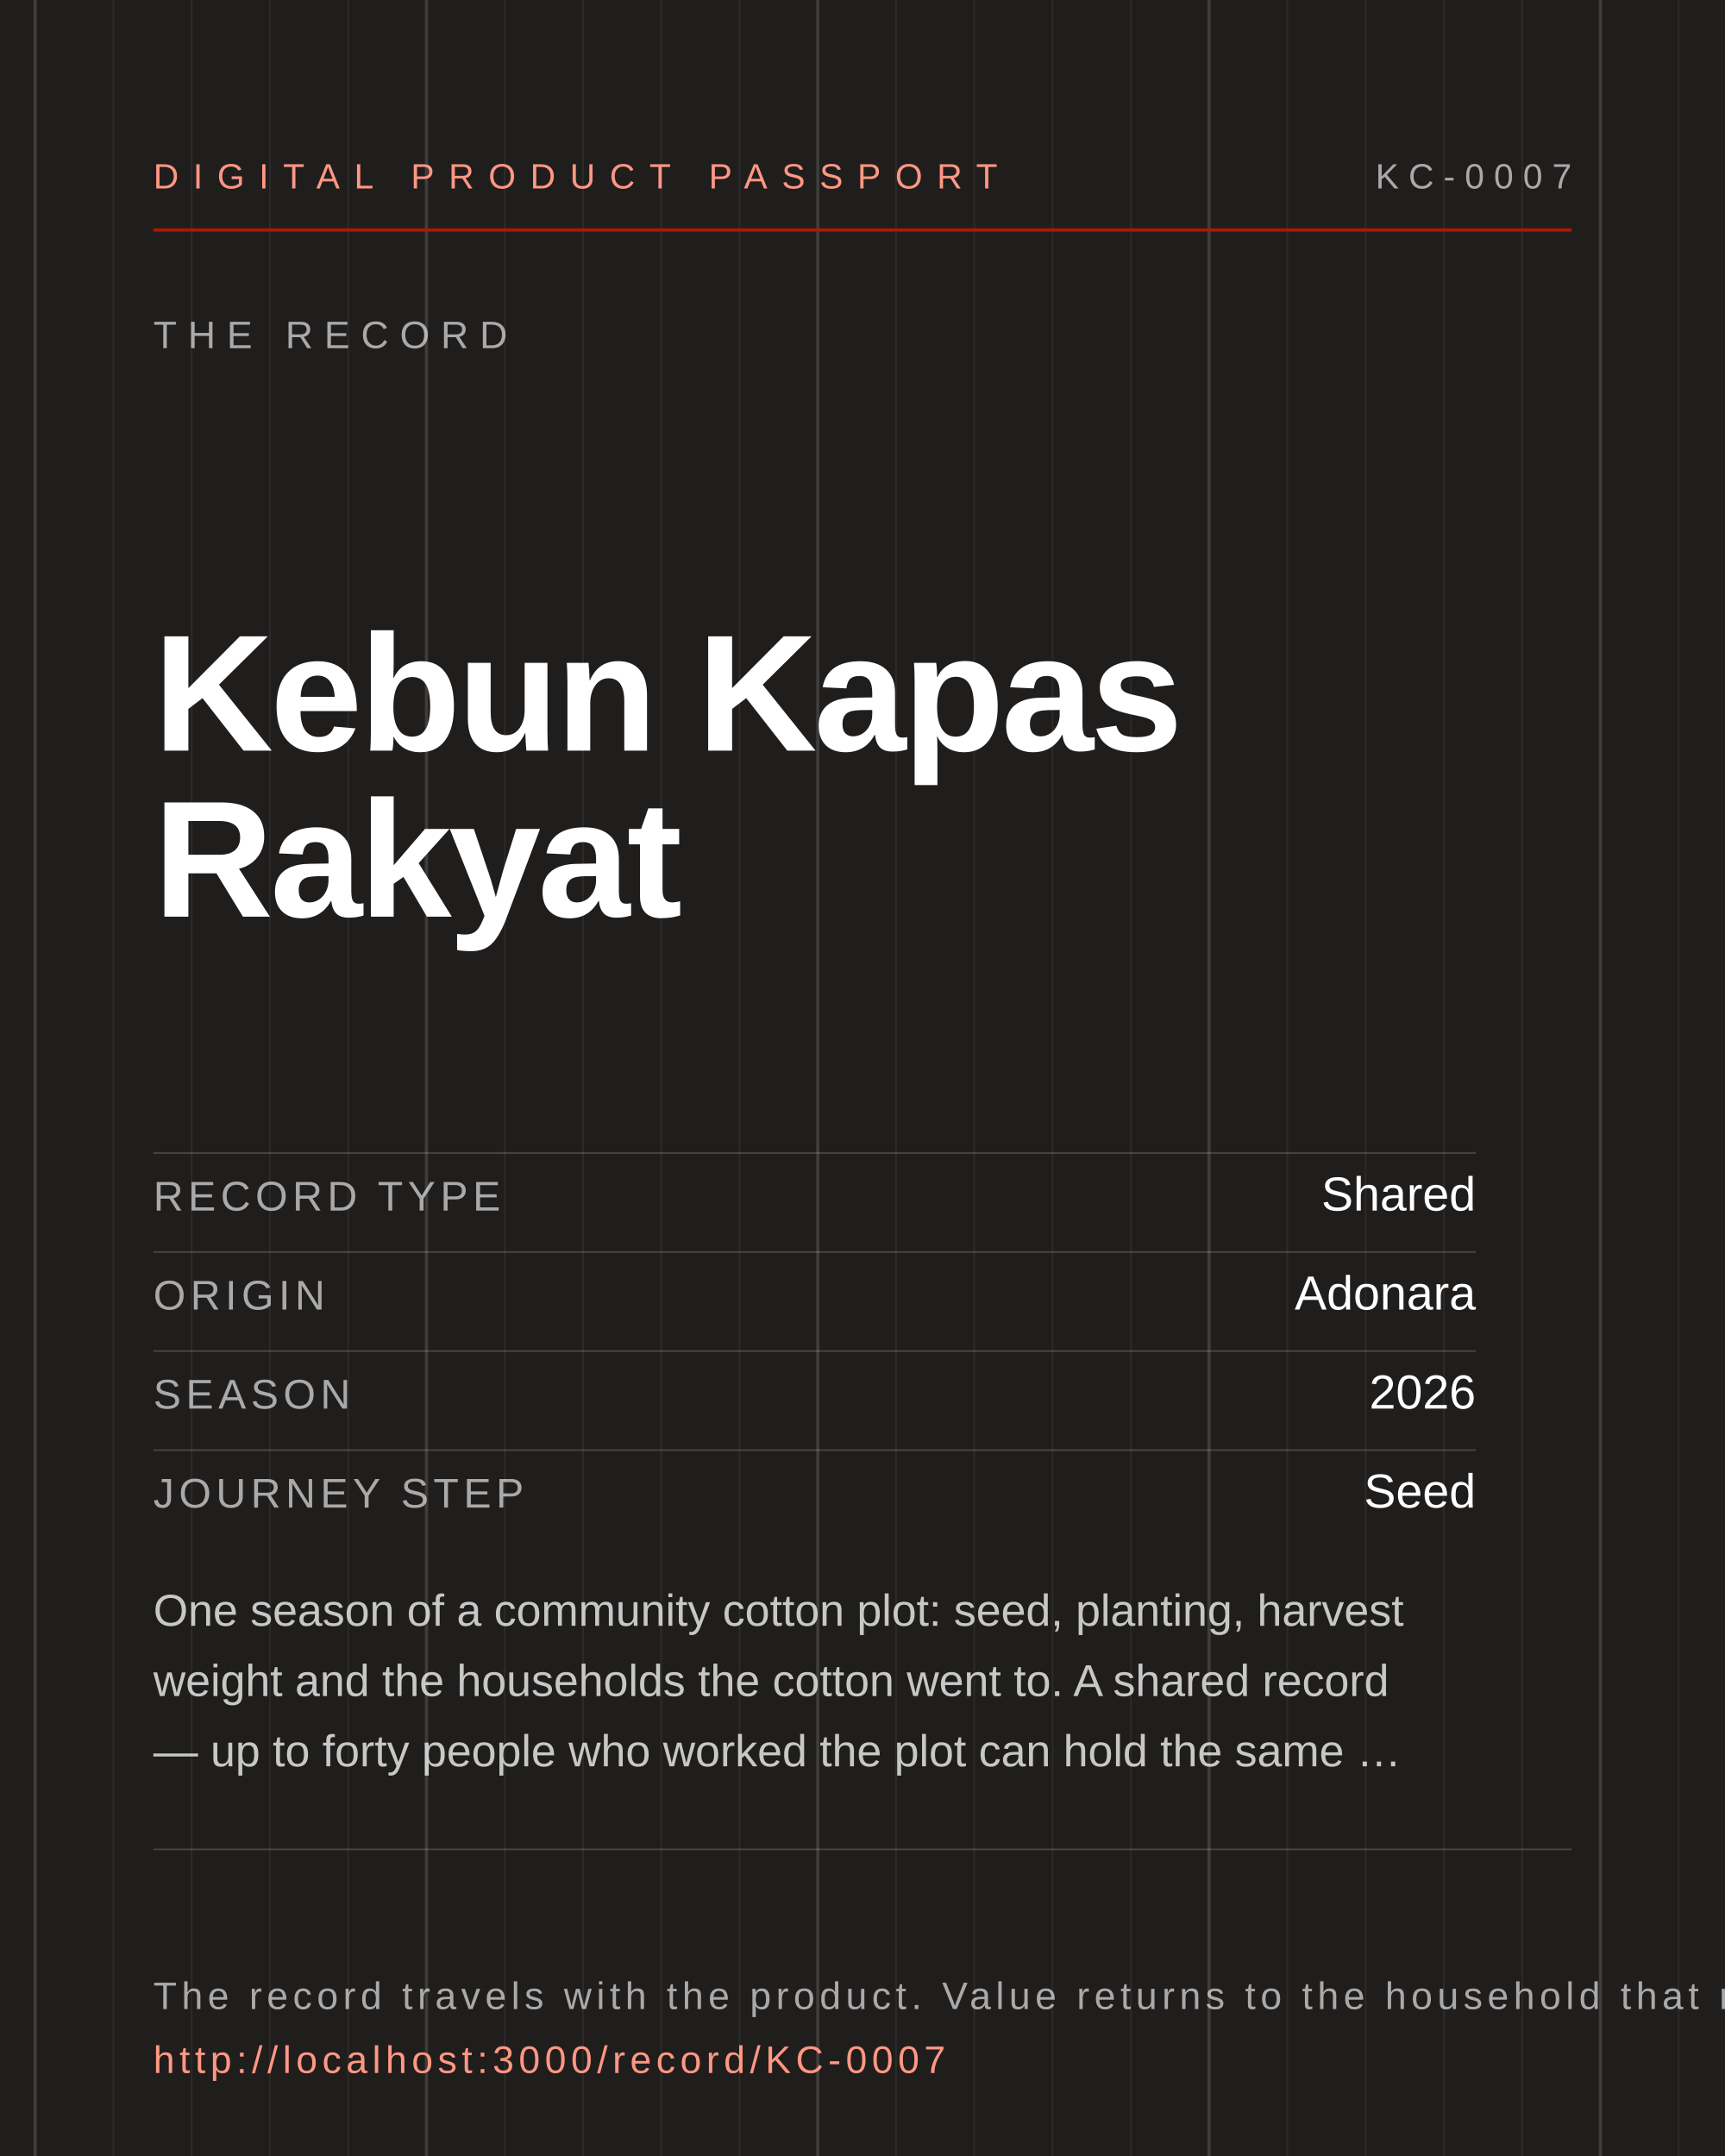
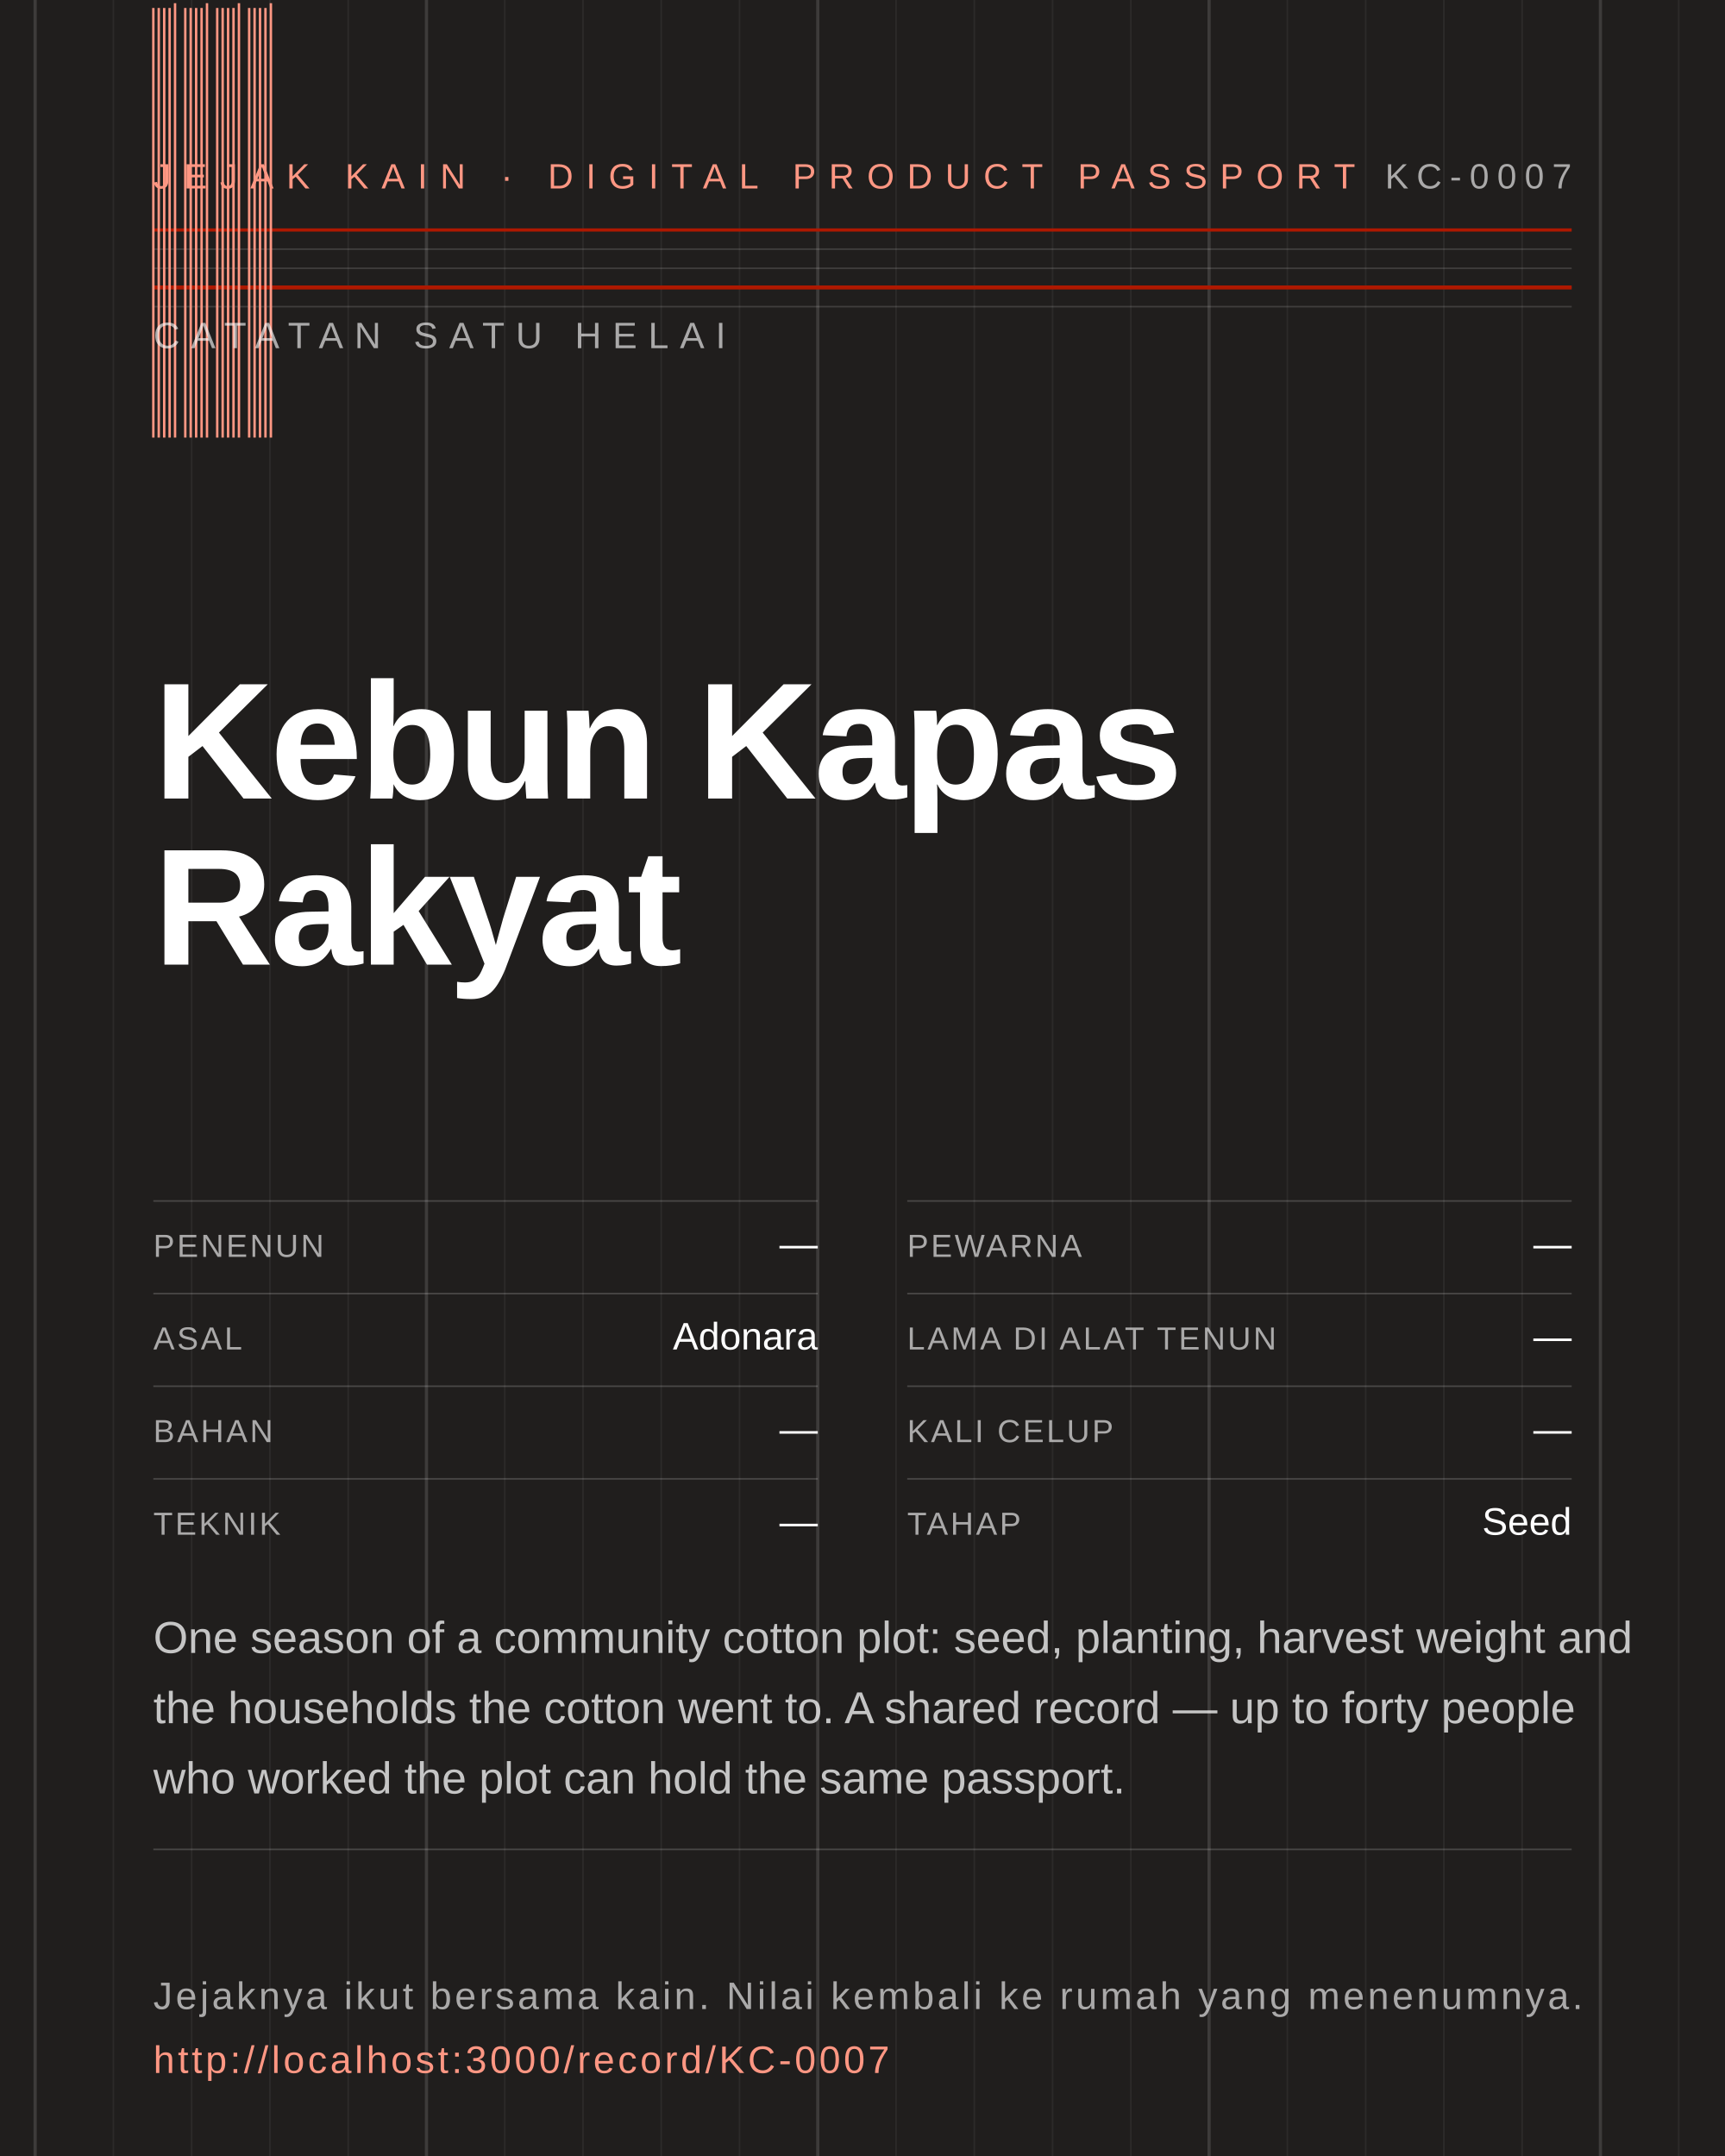
<svg xmlns="http://www.w3.org/2000/svg" width="1080" height="1350" viewBox="0 0 1080 1350" role="img" aria-label="Kebun Kapas Rakyat · plot 07">
  <rect width="1080" height="1350" fill="#201E1D" />
  <g>
-     <line x1="22" y1="0" x2="22" y2="1350" stroke="#FFFFFF" stroke-opacity="0.14" stroke-width="2" />
-     <line x1="71" y1="0" x2="71" y2="1350" stroke="#FFFFFF" stroke-opacity="0.06" stroke-width="1" />
-     <line x1="120" y1="0" x2="120" y2="1350" stroke="#FFFFFF" stroke-opacity="0.06" stroke-width="1" />
-     <line x1="169" y1="0" x2="169" y2="1350" stroke="#FFFFFF" stroke-opacity="0.06" stroke-width="1" />
-     <line x1="218" y1="0" x2="218" y2="1350" stroke="#FFFFFF" stroke-opacity="0.06" stroke-width="1" />
-     <line x1="267" y1="0" x2="267" y2="1350" stroke="#FFFFFF" stroke-opacity="0.14" stroke-width="2" />
-     <line x1="316" y1="0" x2="316" y2="1350" stroke="#FFFFFF" stroke-opacity="0.06" stroke-width="1" />
-     <line x1="365" y1="0" x2="365" y2="1350" stroke="#FFFFFF" stroke-opacity="0.06" stroke-width="1" />
-     <line x1="414" y1="0" x2="414" y2="1350" stroke="#FFFFFF" stroke-opacity="0.06" stroke-width="1" />
-     <line x1="463" y1="0" x2="463" y2="1350" stroke="#FFFFFF" stroke-opacity="0.06" stroke-width="1" />
-     <line x1="512" y1="0" x2="512" y2="1350" stroke="#FFFFFF" stroke-opacity="0.14" stroke-width="2" />
-     <line x1="561" y1="0" x2="561" y2="1350" stroke="#FFFFFF" stroke-opacity="0.06" stroke-width="1" />
-     <line x1="610" y1="0" x2="610" y2="1350" stroke="#FFFFFF" stroke-opacity="0.06" stroke-width="1" />
-     <line x1="659" y1="0" x2="659" y2="1350" stroke="#FFFFFF" stroke-opacity="0.06" stroke-width="1" />
-     <line x1="708" y1="0" x2="708" y2="1350" stroke="#FFFFFF" stroke-opacity="0.06" stroke-width="1" />
-     <line x1="757" y1="0" x2="757" y2="1350" stroke="#FFFFFF" stroke-opacity="0.14" stroke-width="2" />
-     <line x1="806" y1="0" x2="806" y2="1350" stroke="#FFFFFF" stroke-opacity="0.06" stroke-width="1" />
-     <line x1="855" y1="0" x2="855" y2="1350" stroke="#FFFFFF" stroke-opacity="0.06" stroke-width="1" />
-     <line x1="904" y1="0" x2="904" y2="1350" stroke="#FFFFFF" stroke-opacity="0.06" stroke-width="1" />
-     <line x1="953" y1="0" x2="953" y2="1350" stroke="#FFFFFF" stroke-opacity="0.06" stroke-width="1" />
-     <line x1="1002" y1="0" x2="1002" y2="1350" stroke="#FFFFFF" stroke-opacity="0.14" stroke-width="2" />
-     <line x1="1051" y1="0" x2="1051" y2="1350" stroke="#FFFFFF" stroke-opacity="0.06" stroke-width="1" />
+     <line x1="22" y1="0" x2="22" y2="1350" stroke="#FFFFFF" stroke-opacity="0.13" stroke-width="2" />
+     <line x1="71" y1="0" x2="71" y2="1350" stroke="#FFFFFF" stroke-opacity="0.055" stroke-width="1" />
+     <line x1="120" y1="0" x2="120" y2="1350" stroke="#FFFFFF" stroke-opacity="0.055" stroke-width="1" />
+     <line x1="169" y1="0" x2="169" y2="1350" stroke="#FFFFFF" stroke-opacity="0.055" stroke-width="1" />
+     <line x1="218" y1="0" x2="218" y2="1350" stroke="#FFFFFF" stroke-opacity="0.055" stroke-width="1" />
+     <line x1="267" y1="0" x2="267" y2="1350" stroke="#FFFFFF" stroke-opacity="0.13" stroke-width="2" />
+     <line x1="316" y1="0" x2="316" y2="1350" stroke="#FFFFFF" stroke-opacity="0.055" stroke-width="1" />
+     <line x1="365" y1="0" x2="365" y2="1350" stroke="#FFFFFF" stroke-opacity="0.055" stroke-width="1" />
+     <line x1="414" y1="0" x2="414" y2="1350" stroke="#FFFFFF" stroke-opacity="0.055" stroke-width="1" />
+     <line x1="463" y1="0" x2="463" y2="1350" stroke="#FFFFFF" stroke-opacity="0.055" stroke-width="1" />
+     <line x1="512" y1="0" x2="512" y2="1350" stroke="#FFFFFF" stroke-opacity="0.13" stroke-width="2" />
+     <line x1="561" y1="0" x2="561" y2="1350" stroke="#FFFFFF" stroke-opacity="0.055" stroke-width="1" />
+     <line x1="610" y1="0" x2="610" y2="1350" stroke="#FFFFFF" stroke-opacity="0.055" stroke-width="1" />
+     <line x1="659" y1="0" x2="659" y2="1350" stroke="#FFFFFF" stroke-opacity="0.055" stroke-width="1" />
+     <line x1="708" y1="0" x2="708" y2="1350" stroke="#FFFFFF" stroke-opacity="0.055" stroke-width="1" />
+     <line x1="757" y1="0" x2="757" y2="1350" stroke="#FFFFFF" stroke-opacity="0.13" stroke-width="2" />
+     <line x1="806" y1="0" x2="806" y2="1350" stroke="#FFFFFF" stroke-opacity="0.055" stroke-width="1" />
+     <line x1="855" y1="0" x2="855" y2="1350" stroke="#FFFFFF" stroke-opacity="0.055" stroke-width="1" />
+     <line x1="904" y1="0" x2="904" y2="1350" stroke="#FFFFFF" stroke-opacity="0.055" stroke-width="1" />
+     <line x1="953" y1="0" x2="953" y2="1350" stroke="#FFFFFF" stroke-opacity="0.055" stroke-width="1" />
+     <line x1="1002" y1="0" x2="1002" y2="1350" stroke="#FFFFFF" stroke-opacity="0.13" stroke-width="2" />
+     <line x1="1051" y1="0" x2="1051" y2="1350" stroke="#FFFFFF" stroke-opacity="0.055" stroke-width="1" />
  </g>
-   <text x="96" y="118" font-family="Archivo Narrow, Arial Narrow, Helvetica Neue, Arial, sans-serif" font-size="22" letter-spacing="9" fill="#FF9783">DIGITAL PRODUCT PASSPORT</text>
-   <text x="984" y="118" text-anchor="end" font-family="Archivo Narrow, Arial Narrow, Helvetica Neue, Arial, sans-serif" font-size="22" letter-spacing="6" fill="#FFFFFF" fill-opacity=".62">KC-0007</text>
+   <text x="96" y="118" font-family="Archivo Narrow, Arial Narrow, Helvetica Neue, Arial, sans-serif" font-size="22" letter-spacing="8" fill="#FF9783">JEJAK KAIN · DIGITAL PRODUCT PASSPORT</text>
+   <text x="984" y="118" text-anchor="end" font-family="Archivo Narrow, Arial Narrow, Helvetica Neue, Arial, sans-serif" font-size="22" letter-spacing="5" fill="#FFFFFF" fill-opacity=".62">KC-0007</text>
  <line x1="96" y1="144" x2="984" y2="144" stroke="#AE1800" stroke-width="2" />
-   <text x="96" y="218" font-family="Archivo Narrow, Arial Narrow, Helvetica Neue, Arial, sans-serif" font-size="24" letter-spacing="7" fill="#FFFFFF" fill-opacity=".62">THE RECORD</text>
-   <text x="96" y="470" font-family="Hanken Grotesk, Telegraf, Helvetica Neue, Arial, sans-serif" font-weight="900" font-size="104" letter-spacing="-2" fill="#FFFFFF">Kebun Kapas</text>
-   <text x="96" y="574" font-family="Hanken Grotesk, Telegraf, Helvetica Neue, Arial, sans-serif" font-weight="900" font-size="104" letter-spacing="-2" fill="#FFFFFF">Rakyat</text>
-   <line x1="96" y1="722" x2="924" y2="722" stroke="#FFFFFF" stroke-opacity=".18" />
-   <text x="96" y="758" font-family="Archivo Narrow, Arial Narrow, Helvetica Neue, Arial, sans-serif" font-size="26" letter-spacing="3" fill="#FFFFFF" fill-opacity=".62">RECORD TYPE</text>
-   <text x="924" y="758" text-anchor="end" font-family="Archivo Narrow, Arial Narrow, Helvetica Neue, Arial, sans-serif" font-size="30" fill="#FFFFFF">Shared</text>
-   <line x1="96" y1="784" x2="924" y2="784" stroke="#FFFFFF" stroke-opacity=".18" />
-   <text x="96" y="820" font-family="Archivo Narrow, Arial Narrow, Helvetica Neue, Arial, sans-serif" font-size="26" letter-spacing="3" fill="#FFFFFF" fill-opacity=".62">ORIGIN</text>
-   <text x="924" y="820" text-anchor="end" font-family="Archivo Narrow, Arial Narrow, Helvetica Neue, Arial, sans-serif" font-size="30" fill="#FFFFFF">Adonara</text>
-   <line x1="96" y1="846" x2="924" y2="846" stroke="#FFFFFF" stroke-opacity=".18" />
-   <text x="96" y="882" font-family="Archivo Narrow, Arial Narrow, Helvetica Neue, Arial, sans-serif" font-size="26" letter-spacing="3" fill="#FFFFFF" fill-opacity=".62">SEASON</text>
-   <text x="924" y="882" text-anchor="end" font-family="Archivo Narrow, Arial Narrow, Helvetica Neue, Arial, sans-serif" font-size="30" fill="#FFFFFF">2026</text>
-   <line x1="96" y1="908" x2="924" y2="908" stroke="#FFFFFF" stroke-opacity=".18" />
-   <text x="96" y="944" font-family="Archivo Narrow, Arial Narrow, Helvetica Neue, Arial, sans-serif" font-size="26" letter-spacing="3" fill="#FFFFFF" fill-opacity=".62">JOURNEY STEP</text>
-   <text x="924" y="944" text-anchor="end" font-family="Archivo Narrow, Arial Narrow, Helvetica Neue, Arial, sans-serif" font-size="30" fill="#FFFFFF">Seed</text>
-   <text x="96" y="1018" font-family="Archivo Narrow, Arial Narrow, Helvetica Neue, Arial, sans-serif" font-size="28" fill="#FFFFFF" fill-opacity=".75">One season of a community cotton plot: seed, planting, harvest</text>
-   <text x="96" y="1062" font-family="Archivo Narrow, Arial Narrow, Helvetica Neue, Arial, sans-serif" font-size="28" fill="#FFFFFF" fill-opacity=".75">weight and the households the cotton went to. A shared record</text>
-   <text x="96" y="1106" font-family="Archivo Narrow, Arial Narrow, Helvetica Neue, Arial, sans-serif" font-size="28" fill="#FFFFFF" fill-opacity=".75">— up to forty people who worked the plot can hold the same …</text>
+   <line x1="96" y1="156" x2="984" y2="156" stroke="#FFFFFF" stroke-opacity=".14" stroke-width="1" />
+   <line x1="96" y1="168" x2="984" y2="168" stroke="#FFFFFF" stroke-opacity=".14" stroke-width="1" />
+   <line x1="96" y1="180" x2="984" y2="180" stroke="#FFFFFF" stroke-opacity=".14" stroke-width="1" />
+   <line x1="96" y1="192" x2="984" y2="192" stroke="#FFFFFF" stroke-opacity=".14" stroke-width="1" />
+   <line x1="96" y1="180" x2="984" y2="180" stroke="#AE1800" stroke-width="2.5" />
+   <g>
+     <line x1="96" y1="5" x2="96" y2="274" stroke="#FF9783" stroke-width="1.5" />
+     <line x1="99.4" y1="5" x2="99.4" y2="274" stroke="#FF9783" stroke-width="1.5" />
+     <line x1="102.8" y1="5" x2="102.8" y2="274" stroke="#FF9783" stroke-width="1.5" />
+     <line x1="106.2" y1="5" x2="106.2" y2="274" stroke="#FF9783" stroke-width="1.5" />
+     <line x1="109.6" y1="2" x2="109.6" y2="274" stroke="#FF9783" stroke-width="1.5" />
+     <line x1="116" y1="5" x2="116" y2="274" stroke="#FF9783" stroke-width="1.5" />
+     <line x1="119.4" y1="5" x2="119.4" y2="274" stroke="#FF9783" stroke-width="1.5" />
+     <line x1="122.8" y1="5" x2="122.8" y2="274" stroke="#FF9783" stroke-width="1.5" />
+     <line x1="126.2" y1="5" x2="126.2" y2="274" stroke="#FF9783" stroke-width="1.5" />
+     <line x1="129.6" y1="2" x2="129.6" y2="274" stroke="#FF9783" stroke-width="1.5" />
+     <line x1="136" y1="5" x2="136" y2="274" stroke="#FF9783" stroke-width="1.5" />
+     <line x1="139.4" y1="5" x2="139.4" y2="274" stroke="#FF9783" stroke-width="1.5" />
+     <line x1="142.8" y1="5" x2="142.8" y2="274" stroke="#FF9783" stroke-width="1.5" />
+     <line x1="146.2" y1="5" x2="146.2" y2="274" stroke="#FF9783" stroke-width="1.5" />
+     <line x1="149.6" y1="2" x2="149.6" y2="274" stroke="#FF9783" stroke-width="1.5" />
+     <line x1="156" y1="5" x2="156" y2="274" stroke="#FF9783" stroke-width="1.5" />
+     <line x1="159.4" y1="5" x2="159.4" y2="274" stroke="#FF9783" stroke-width="1.5" />
+     <line x1="162.8" y1="5" x2="162.8" y2="274" stroke="#FF9783" stroke-width="1.5" />
+     <line x1="166.2" y1="5" x2="166.2" y2="274" stroke="#FF9783" stroke-width="1.5" />
+     <line x1="169.6" y1="2" x2="169.6" y2="274" stroke="#FF9783" stroke-width="1.5" />
+   </g>
+   <text x="96" y="218" font-family="Archivo Narrow, Arial Narrow, Helvetica Neue, Arial, sans-serif" font-size="23" letter-spacing="7" fill="#FFFFFF" fill-opacity=".62">CATATAN SATU HELAI</text>
+   <text x="96" y="500" font-family="Hanken Grotesk, Telegraf, Helvetica Neue, Arial, sans-serif" font-weight="900" font-size="104" letter-spacing="-2" fill="#FFFFFF">Kebun Kapas</text>
+   <text x="96" y="604" font-family="Hanken Grotesk, Telegraf, Helvetica Neue, Arial, sans-serif" font-weight="900" font-size="104" letter-spacing="-2" fill="#FFFFFF">Rakyat</text>
+   <line x1="96" y1="752" x2="512" y2="752" stroke="#FFFFFF" stroke-opacity=".18" />
+   <text x="96" y="787" font-family="Archivo Narrow, Arial Narrow, Helvetica Neue, Arial, sans-serif" font-size="20" letter-spacing="1.5" fill="#FFFFFF" fill-opacity=".62">PENENUN</text>
+   <text x="512" y="787" text-anchor="end" font-family="Archivo Narrow, Arial Narrow, Helvetica Neue, Arial, sans-serif" font-size="24" fill="#FFFFFF">—</text>
+   <line x1="96" y1="810" x2="512" y2="810" stroke="#FFFFFF" stroke-opacity=".18" />
+   <text x="96" y="845" font-family="Archivo Narrow, Arial Narrow, Helvetica Neue, Arial, sans-serif" font-size="20" letter-spacing="1.5" fill="#FFFFFF" fill-opacity=".62">ASAL</text>
+   <text x="512" y="845" text-anchor="end" font-family="Archivo Narrow, Arial Narrow, Helvetica Neue, Arial, sans-serif" font-size="24" fill="#FFFFFF">Adonara</text>
+   <line x1="96" y1="868" x2="512" y2="868" stroke="#FFFFFF" stroke-opacity=".18" />
+   <text x="96" y="903" font-family="Archivo Narrow, Arial Narrow, Helvetica Neue, Arial, sans-serif" font-size="20" letter-spacing="1.5" fill="#FFFFFF" fill-opacity=".62">BAHAN</text>
+   <text x="512" y="903" text-anchor="end" font-family="Archivo Narrow, Arial Narrow, Helvetica Neue, Arial, sans-serif" font-size="24" fill="#FFFFFF">—</text>
+   <line x1="96" y1="926" x2="512" y2="926" stroke="#FFFFFF" stroke-opacity=".18" />
+   <text x="96" y="961" font-family="Archivo Narrow, Arial Narrow, Helvetica Neue, Arial, sans-serif" font-size="20" letter-spacing="1.5" fill="#FFFFFF" fill-opacity=".62">TEKNIK</text>
+   <text x="512" y="961" text-anchor="end" font-family="Archivo Narrow, Arial Narrow, Helvetica Neue, Arial, sans-serif" font-size="24" fill="#FFFFFF">—</text>
+   <line x1="568" y1="752" x2="984" y2="752" stroke="#FFFFFF" stroke-opacity=".18" />
+   <text x="568" y="787" font-family="Archivo Narrow, Arial Narrow, Helvetica Neue, Arial, sans-serif" font-size="20" letter-spacing="1.5" fill="#FFFFFF" fill-opacity=".62">PEWARNA</text>
+   <text x="984" y="787" text-anchor="end" font-family="Archivo Narrow, Arial Narrow, Helvetica Neue, Arial, sans-serif" font-size="24" fill="#FFFFFF">—</text>
+   <line x1="568" y1="810" x2="984" y2="810" stroke="#FFFFFF" stroke-opacity=".18" />
+   <text x="568" y="845" font-family="Archivo Narrow, Arial Narrow, Helvetica Neue, Arial, sans-serif" font-size="20" letter-spacing="1.5" fill="#FFFFFF" fill-opacity=".62">LAMA DI ALAT TENUN</text>
+   <text x="984" y="845" text-anchor="end" font-family="Archivo Narrow, Arial Narrow, Helvetica Neue, Arial, sans-serif" font-size="24" fill="#FFFFFF">—</text>
+   <line x1="568" y1="868" x2="984" y2="868" stroke="#FFFFFF" stroke-opacity=".18" />
+   <text x="568" y="903" font-family="Archivo Narrow, Arial Narrow, Helvetica Neue, Arial, sans-serif" font-size="20" letter-spacing="1.5" fill="#FFFFFF" fill-opacity=".62">KALI CELUP</text>
+   <text x="984" y="903" text-anchor="end" font-family="Archivo Narrow, Arial Narrow, Helvetica Neue, Arial, sans-serif" font-size="24" fill="#FFFFFF">—</text>
+   <line x1="568" y1="926" x2="984" y2="926" stroke="#FFFFFF" stroke-opacity=".18" />
+   <text x="568" y="961" font-family="Archivo Narrow, Arial Narrow, Helvetica Neue, Arial, sans-serif" font-size="20" letter-spacing="1.5" fill="#FFFFFF" fill-opacity=".62">TAHAP</text>
+   <text x="984" y="961" text-anchor="end" font-family="Archivo Narrow, Arial Narrow, Helvetica Neue, Arial, sans-serif" font-size="24" fill="#FFFFFF">Seed</text>
+   <text x="96" y="1035" font-family="Archivo Narrow, Arial Narrow, Helvetica Neue, Arial, sans-serif" font-size="28" fill="#FFFFFF" fill-opacity=".74">One season of a community cotton plot: seed, planting, harvest weight and</text>
+   <text x="96" y="1079" font-family="Archivo Narrow, Arial Narrow, Helvetica Neue, Arial, sans-serif" font-size="28" fill="#FFFFFF" fill-opacity=".74">the households the cotton went to. A shared record — up to forty people</text>
+   <text x="96" y="1123" font-family="Archivo Narrow, Arial Narrow, Helvetica Neue, Arial, sans-serif" font-size="28" fill="#FFFFFF" fill-opacity=".74">who worked the plot can hold the same passport.</text>
  <line x1="96" y1="1158" x2="984" y2="1158" stroke="#FFFFFF" stroke-opacity=".18" />
-   <text x="96" y="1258" font-family="Archivo Narrow, Arial Narrow, Helvetica Neue, Arial, sans-serif" font-size="24" letter-spacing="3" fill="#FFFFFF" fill-opacity=".62">The record travels with the product. Value returns to the household that made it.</text>
-   <text x="96" y="1298" font-family="Archivo Narrow, Arial Narrow, Helvetica Neue, Arial, sans-serif" font-size="24" letter-spacing="3" fill="#FF9783">http://localhost:3000/record/KC-0007</text>
+   <text x="96" y="1258" font-family="Archivo Narrow, Arial Narrow, Helvetica Neue, Arial, sans-serif" font-size="24" letter-spacing="2" fill="#FFFFFF" fill-opacity=".62">Jejaknya ikut bersama kain. Nilai kembali ke rumah yang menenumnya.</text>
+   <text x="96" y="1298" font-family="Archivo Narrow, Arial Narrow, Helvetica Neue, Arial, sans-serif" font-size="24" letter-spacing="2" fill="#FF9783">http://localhost:3000/record/KC-0007</text>
</svg>
